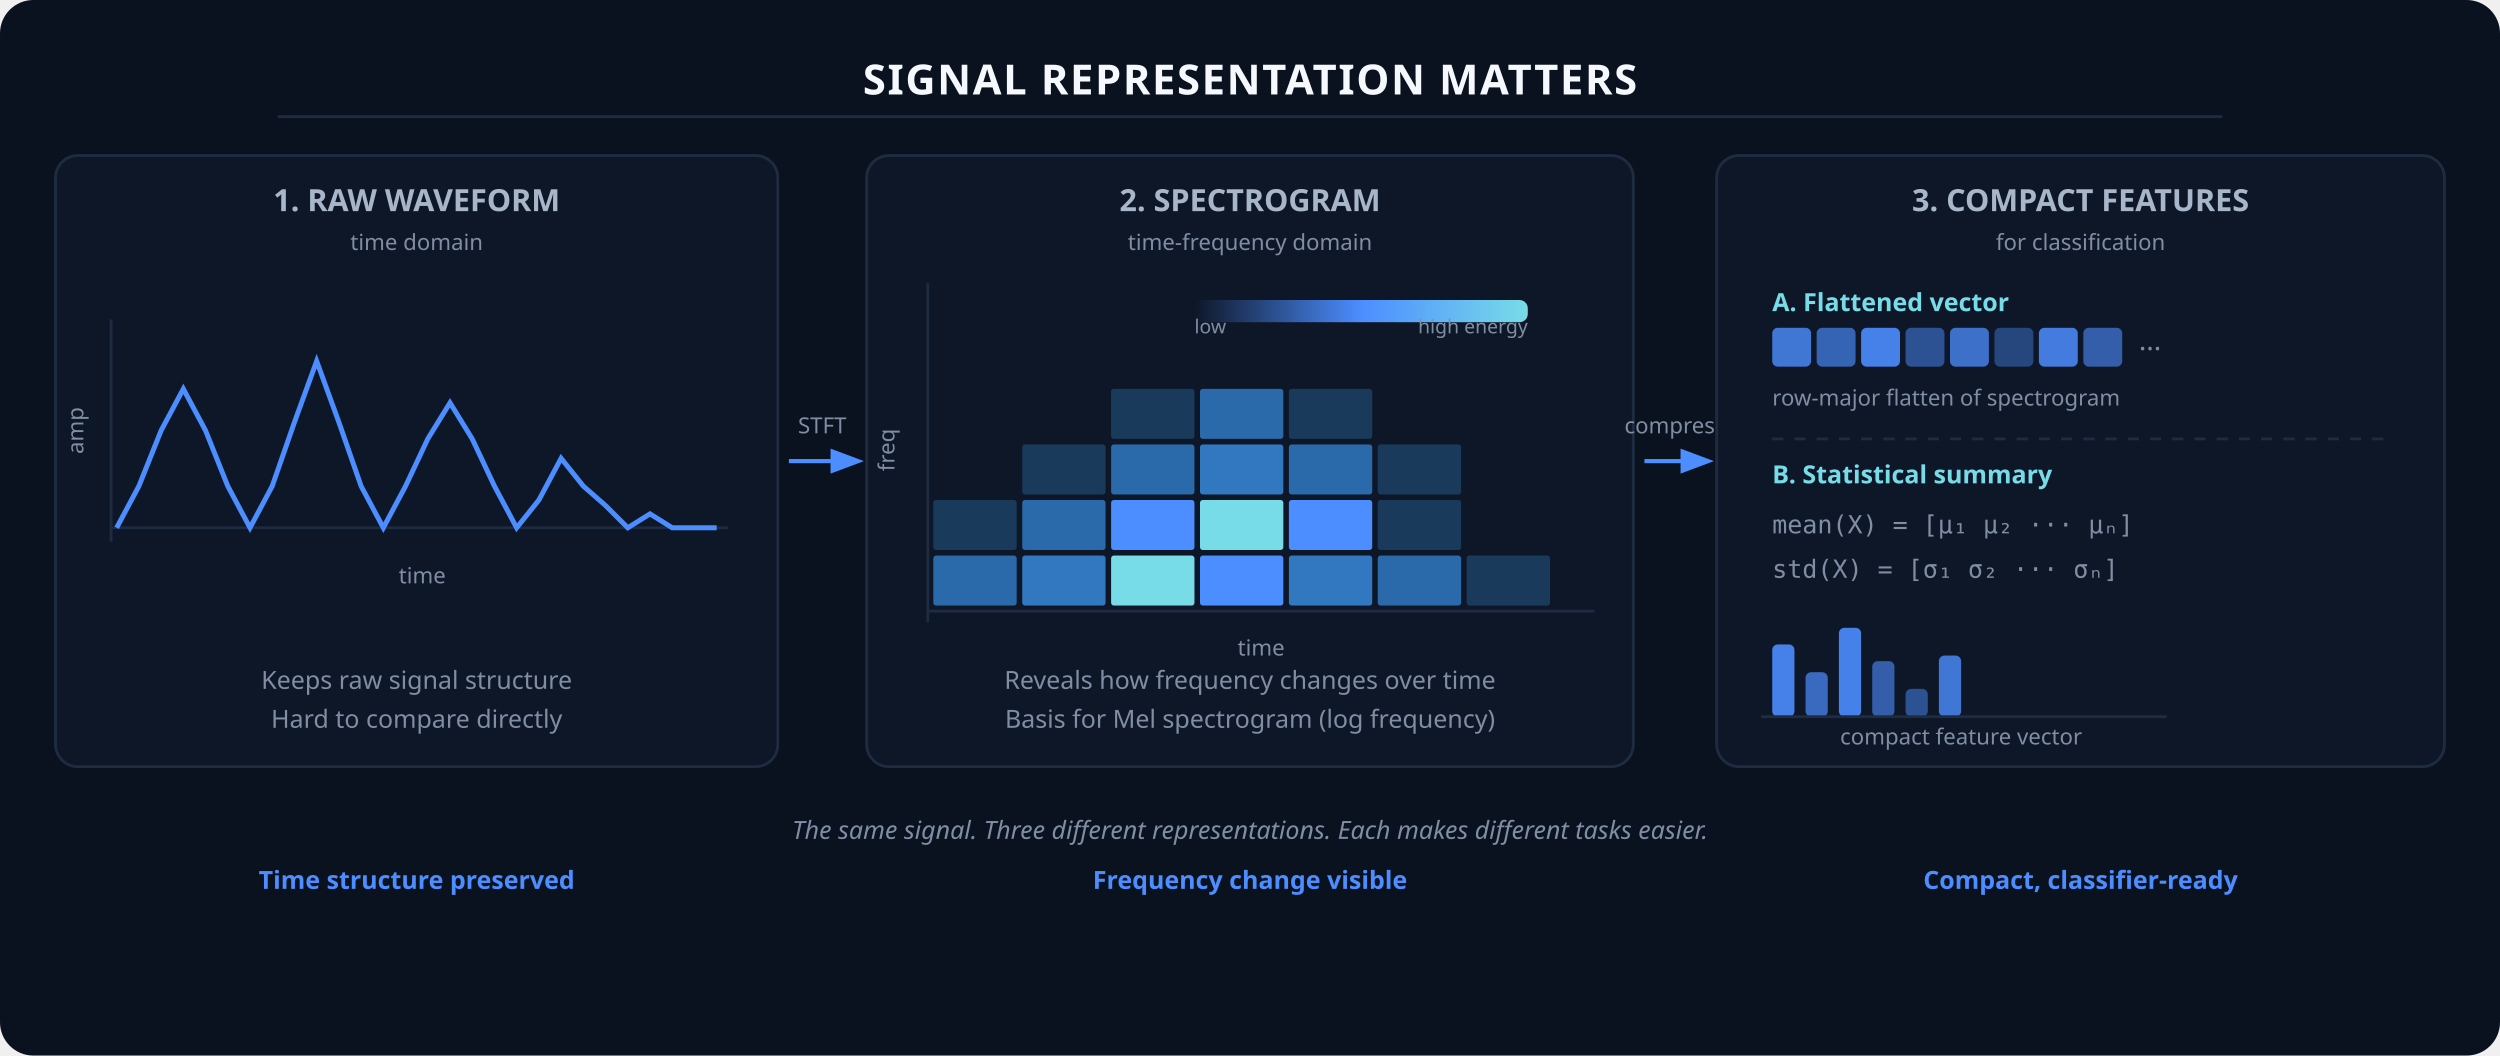
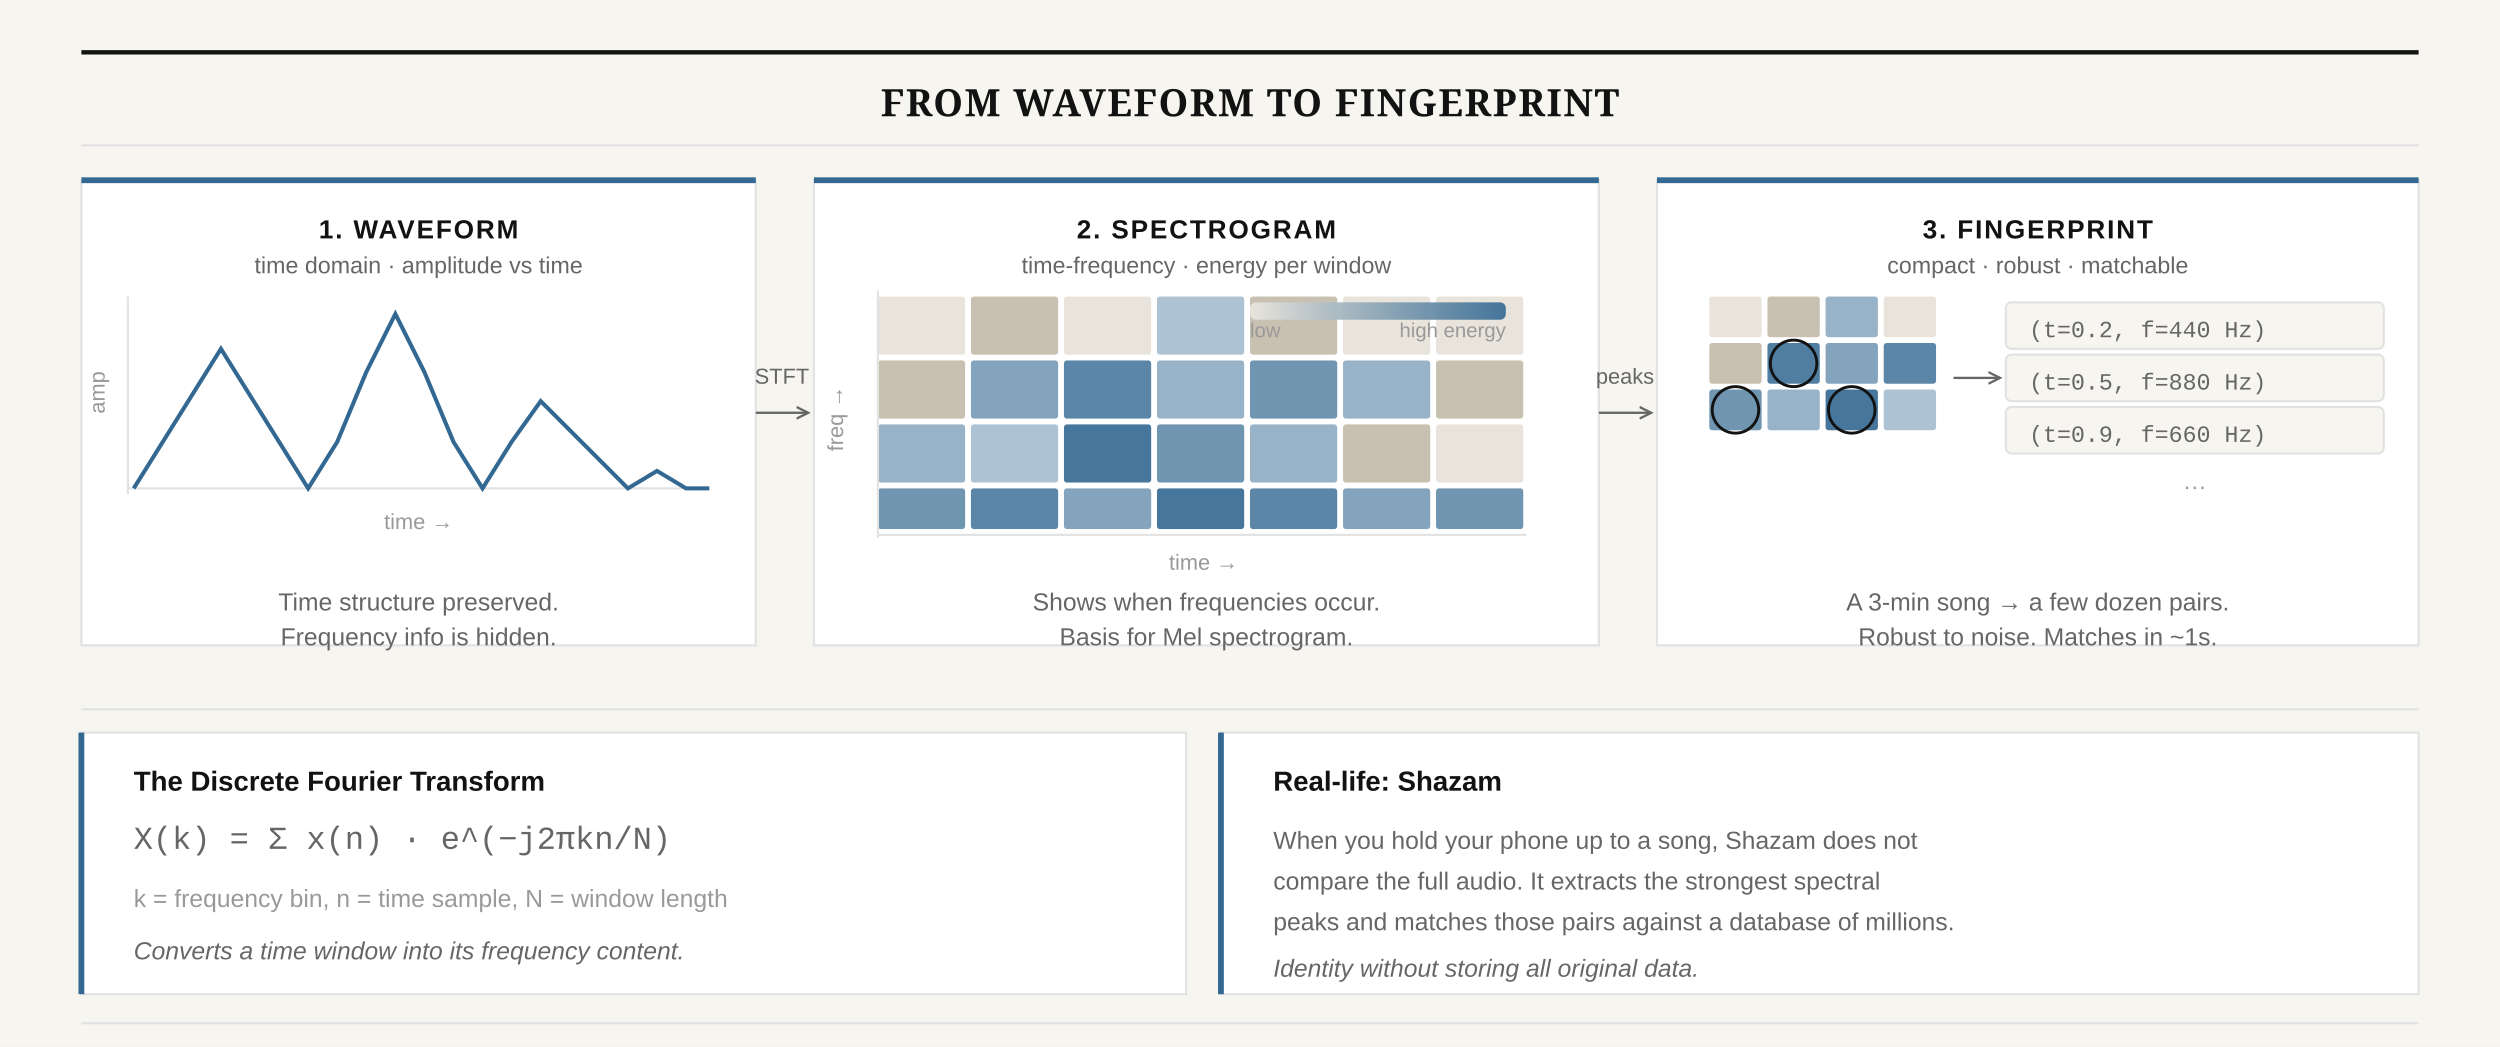
- <svg xmlns="http://www.w3.org/2000/svg" viewBox="0 0 900 380" font-family="'Libre Franklin', 'Georgia', sans-serif">
+ <svg xmlns="http://www.w3.org/2000/svg" viewBox="0 0 860 360" font-family="'Libre Franklin','Franklin Gothic',Arial,sans-serif">
  <defs>
-     <marker id="arr2" markerWidth="8" markerHeight="8" refX="6" refY="3" orient="auto">
-       <path d="M0,0 L0,6 L8,3 z" fill="#4C8DFF" />
+     <marker id="a2" markerWidth="7" markerHeight="7" refX="5" refY="3" orient="auto">
+       <path d="M0,0.5 L5,3 L0,5.5" fill="none" stroke="#666" stroke-width="1" />
    </marker>
-     <linearGradient id="heatLow" x1="0" y1="0" x2="1" y2="0">
-       <stop offset="0%" stop-color="#0E1728" />
-       <stop offset="100%" stop-color="#1a3a5c" />
-     </linearGradient>
-     <linearGradient id="heatMid" x1="0" y1="0" x2="1" y2="0">
-       <stop offset="0%" stop-color="#1a3a5c" />
-       <stop offset="100%" stop-color="#2a5f9e" />
-     </linearGradient>
-     <linearGradient id="heatHigh" x1="0" y1="0" x2="1" y2="0">
-       <stop offset="0%" stop-color="#2a5f9e" />
-       <stop offset="100%" stop-color="#78DCE8" />
+   </defs>
+   <rect width="860" height="360" fill="#F7F5F0" />
+   <line x1="28" y1="18" x2="832" y2="18" stroke="#121212" stroke-width="1.5" />
+   <text x="430" y="40" text-anchor="middle" font-family="'Playfair Display','Georgia',serif" font-size="13" font-weight="700" fill="#121212" letter-spacing="0.04em">FROM WAVEFORM TO FINGERPRINT</text>
+   <line x1="28" y1="50" x2="832" y2="50" stroke="#E2E2E2" stroke-width="0.75" />
+   <rect x="28" y="62" width="232" height="160" fill="#FFF" stroke="#E2E2E2" stroke-width="0.75" />
+   <line x1="28" y1="62" x2="260" y2="62" stroke="#326891" stroke-width="2" />
+   <text x="144" y="82" text-anchor="middle" font-size="9" font-weight="600" fill="#121212" letter-spacing="0.07em">1. WAVEFORM</text>
+   <text x="144" y="94" text-anchor="middle" font-size="8" fill="#666">time domain · amplitude vs time</text>
+   <line x1="44" y1="168" x2="244" y2="168" stroke="#E2E2E2" stroke-width="0.75" />
+   <line x1="44" y1="102" x2="44" y2="170" stroke="#E2E2E2" stroke-width="0.75" />
+   <text x="144" y="182" text-anchor="middle" font-size="7.5" fill="#999">time →</text>
+   <text x="36" y="135" text-anchor="middle" font-size="7.5" fill="#999" transform="rotate(-90,36,135)">amp</text>
+   <polyline points="46,168 56,152 66,136 76,120 86,136 96,152 106,168 116,152 126,128 136,108 146,128 156,152 166,168 176,152 186,138 196,148 206,158 216,168 226,162 236,168 244,168" fill="none" stroke="#326891" stroke-width="1.4" />
+   <text x="144" y="210" text-anchor="middle" font-size="8.5" fill="#666">Time structure preserved.</text>
+   <text x="144" y="222" text-anchor="middle" font-size="8.5" fill="#666">Frequency info is hidden.</text>
+   <line x1="260" y1="142" x2="278" y2="142" stroke="#666" stroke-width="0.8" marker-end="url(#a2)" />
+   <text x="269" y="132" text-anchor="middle" font-size="7.5" fill="#666">STFT</text>
+   <rect x="280" y="62" width="270" height="160" fill="#FFF" stroke="#E2E2E2" stroke-width="0.75" />
+   <line x1="280" y1="62" x2="550" y2="62" stroke="#326891" stroke-width="2" />
+   <text x="415" y="82" text-anchor="middle" font-size="9" font-weight="600" fill="#121212" letter-spacing="0.07em">2. SPECTROGRAM</text>
+   <text x="415" y="94" text-anchor="middle" font-size="8" fill="#666">time-frequency · energy per window</text>
+   <rect x="302" y="102" width="30" height="20" rx="1" fill="#E8E4DC" />
+   <rect x="334" y="102" width="30" height="20" rx="1" fill="#C8C0B0" />
+   <rect x="366" y="102" width="30" height="20" rx="1" fill="#E8E4DC" />
+   <rect x="398" y="102" width="30" height="20" rx="1" fill="#326891" fill-opacity="0.4" />
+   <rect x="430" y="102" width="30" height="20" rx="1" fill="#C8C0B0" />
+   <rect x="462" y="102" width="30" height="20" rx="1" fill="#E8E4DC" />
+   <rect x="494" y="102" width="30" height="20" rx="1" fill="#E8E4DC" />
+   <rect x="302" y="124" width="30" height="20" rx="1" fill="#C8C0B0" />
+   <rect x="334" y="124" width="30" height="20" rx="1" fill="#326891" fill-opacity="0.6" />
+   <rect x="366" y="124" width="30" height="20" rx="1" fill="#326891" fill-opacity="0.8" />
+   <rect x="398" y="124" width="30" height="20" rx="1" fill="#326891" fill-opacity="0.5" />
+   <rect x="430" y="124" width="30" height="20" rx="1" fill="#326891" fill-opacity="0.7" />
+   <rect x="462" y="124" width="30" height="20" rx="1" fill="#326891" fill-opacity="0.5" />
+   <rect x="494" y="124" width="30" height="20" rx="1" fill="#C8C0B0" />
+   <rect x="302" y="146" width="30" height="20" rx="1" fill="#326891" fill-opacity="0.5" />
+   <rect x="334" y="146" width="30" height="20" rx="1" fill="#326891" fill-opacity="0.4" />
+   <rect x="366" y="146" width="30" height="20" rx="1" fill="#326891" fill-opacity="0.9" />
+   <rect x="398" y="146" width="30" height="20" rx="1" fill="#326891" fill-opacity="0.7" />
+   <rect x="430" y="146" width="30" height="20" rx="1" fill="#326891" fill-opacity="0.5" />
+   <rect x="462" y="146" width="30" height="20" rx="1" fill="#C8C0B0" />
+   <rect x="494" y="146" width="30" height="20" rx="1" fill="#E8E4DC" />
+   <rect x="302" y="168" width="30" height="14" rx="1" fill="#326891" fill-opacity="0.7" />
+   <rect x="334" y="168" width="30" height="14" rx="1" fill="#326891" fill-opacity="0.8" />
+   <rect x="366" y="168" width="30" height="14" rx="1" fill="#326891" fill-opacity="0.6" />
+   <rect x="398" y="168" width="30" height="14" rx="1" fill="#326891" fill-opacity="0.9" />
+   <rect x="430" y="168" width="30" height="14" rx="1" fill="#326891" fill-opacity="0.8" />
+   <rect x="462" y="168" width="30" height="14" rx="1" fill="#326891" fill-opacity="0.6" />
+   <rect x="494" y="168" width="30" height="14" rx="1" fill="#326891" fill-opacity="0.7" />
+   <line x1="302" y1="184" x2="525" y2="184" stroke="#E2E2E2" stroke-width="0.75" />
+   <line x1="302" y1="100" x2="302" y2="185" stroke="#E2E2E2" stroke-width="0.75" />
+   <text x="414" y="196" text-anchor="middle" font-size="7.5" fill="#999">time →</text>
+   <text x="290" y="144" text-anchor="middle" font-size="7.5" fill="#999" transform="rotate(-90,290,144)">freq →</text>
+   <defs>
+     <linearGradient id="cb" x1="0" y1="0" x2="1" y2="0">
+       <stop offset="0%" stop-color="#E8E4DC" />
+       <stop offset="100%" stop-color="#326891" stop-opacity="0.9" />
    </linearGradient>
  </defs>
-   <rect width="900" height="380" fill="#0A1220" rx="12" />
-   <text x="450" y="34" text-anchor="middle" fill="#F5F8FC" font-size="15" font-weight="600" letter-spacing="0.04em">SIGNAL REPRESENTATION MATTERS</text>
-   <line x1="100" y1="42" x2="800" y2="42" stroke="#1E2C42" stroke-width="1" />
-   <rect x="20" y="56" width="260" height="220" rx="8" fill="#0E1728" stroke="#1E2C42" stroke-width="1" />
-   <text x="150" y="76" text-anchor="middle" fill="#A8B6C9" font-size="11" font-weight="600">1. RAW WAVEFORM</text>
-   <text x="150" y="90" text-anchor="middle" fill="#7F8EA3" font-size="8">time domain</text>
-   <line x1="40" y1="190" x2="262" y2="190" stroke="#1E2C42" stroke-width="1" />
-   <line x1="40" y1="115" x2="40" y2="195" stroke="#1E2C42" stroke-width="1" />
-   <text x="152" y="210" text-anchor="middle" fill="#7F8EA3" font-size="8">time</text>
-   <text x="30" y="155" text-anchor="middle" fill="#7F8EA3" font-size="8" transform="rotate(-90,30,155)">amp</text>
-   <polyline points="42,190 50,175 58,155 66,140 74,155 82,175 90,190 98,175 106,152 114,130 122,152 130,175 138,190 146,175 154,158 162,145 170,158 178,175 186,190 194,180 202,165 210,175 218,182 226,190 234,185 242,190 250,190 258,190" fill="none" stroke="#4C8DFF" stroke-width="1.8" />
-   <text x="150" y="248" text-anchor="middle" fill="#7F8EA3" font-size="9">Keeps raw signal structure</text>
-   <text x="150" y="262" text-anchor="middle" fill="#7F8EA3" font-size="9">Hard to compare directly</text>
-   <line x1="284" y1="166" x2="308" y2="166" stroke="#4C8DFF" stroke-width="1.5" marker-end="url(#arr2)" />
-   <text x="296" y="156" text-anchor="middle" fill="#7F8EA3" font-size="8">STFT</text>
-   <rect x="312" y="56" width="276" height="220" rx="8" fill="#0E1728" stroke="#1E2C42" stroke-width="1" />
-   <text x="450" y="76" text-anchor="middle" fill="#A8B6C9" font-size="11" font-weight="600">2. SPECTROGRAM</text>
-   <text x="450" y="90" text-anchor="middle" fill="#7F8EA3" font-size="8">time-frequency domain</text>
-   <line x1="334" y1="220" x2="574" y2="220" stroke="#1E2C42" stroke-width="1" />
-   <line x1="334" y1="102" x2="334" y2="224" stroke="#1E2C42" stroke-width="1" />
-   <text x="454" y="236" text-anchor="middle" fill="#7F8EA3" font-size="8">time</text>
-   <text x="322" y="162" text-anchor="middle" fill="#7F8EA3" font-size="8" transform="rotate(-90,322,162)">freq</text>
-   <rect x="336" y="200" width="30" height="18" fill="#2a6aaa" rx="1" />
-   <rect x="368" y="200" width="30" height="18" fill="#3278c0" rx="1" />
-   <rect x="400" y="200" width="30" height="18" fill="#78DCE8" rx="1" />
-   <rect x="432" y="200" width="30" height="18" fill="#4C8DFF" rx="1" />
-   <rect x="464" y="200" width="30" height="18" fill="#3278c0" rx="1" />
-   <rect x="496" y="200" width="30" height="18" fill="#2a6aaa" rx="1" />
-   <rect x="528" y="200" width="30" height="18" fill="#1a3a5c" rx="1" />
-   <rect x="336" y="180" width="30" height="18" fill="#1a3a5c" rx="1" />
-   <rect x="368" y="180" width="30" height="18" fill="#2a6aaa" rx="1" />
-   <rect x="400" y="180" width="30" height="18" fill="#4C8DFF" rx="1" />
-   <rect x="432" y="180" width="30" height="18" fill="#78DCE8" rx="1" />
-   <rect x="464" y="180" width="30" height="18" fill="#4C8DFF" rx="1" />
-   <rect x="496" y="180" width="30" height="18" fill="#1a3a5c" rx="1" />
-   <rect x="528" y="180" width="30" height="18" fill="#0E1728" rx="1" />
-   <rect x="336" y="160" width="30" height="18" fill="#0E1728" rx="1" />
-   <rect x="368" y="160" width="30" height="18" fill="#1a3a5c" rx="1" />
-   <rect x="400" y="160" width="30" height="18" fill="#2a6aaa" rx="1" />
-   <rect x="432" y="160" width="30" height="18" fill="#3278c0" rx="1" />
-   <rect x="464" y="160" width="30" height="18" fill="#2a6aaa" rx="1" />
-   <rect x="496" y="160" width="30" height="18" fill="#1a3a5c" rx="1" />
-   <rect x="528" y="160" width="30" height="18" fill="#0E1728" rx="1" />
-   <rect x="336" y="140" width="30" height="18" fill="#0E1728" rx="1" />
-   <rect x="368" y="140" width="30" height="18" fill="#0E1728" rx="1" />
-   <rect x="400" y="140" width="30" height="18" fill="#1a3a5c" rx="1" />
-   <rect x="432" y="140" width="30" height="18" fill="#2a6aaa" rx="1" />
-   <rect x="464" y="140" width="30" height="18" fill="#1a3a5c" rx="1" />
-   <rect x="496" y="140" width="30" height="18" fill="#0E1728" rx="1" />
-   <rect x="528" y="140" width="30" height="18" fill="#0E1728" rx="1" />
-   <rect x="336" y="104" width="222" height="34" fill="#0E1728" rx="1" />
-   <defs>
-     <linearGradient id="colorbar" x1="0" y1="0" x2="1" y2="0">
-       <stop offset="0%" stop-color="#0E1728" />
-       <stop offset="50%" stop-color="#4C8DFF" />
-       <stop offset="100%" stop-color="#78DCE8" />
-     </linearGradient>
-   </defs>
-   <rect x="430" y="108" width="120" height="8" fill="url(#colorbar)" rx="3" />
-   <text x="430" y="120" fill="#7F8EA3" font-size="7">low</text>
-   <text x="550" y="120" text-anchor="end" fill="#7F8EA3" font-size="7">high energy</text>
-   <text x="450" y="248" text-anchor="middle" fill="#7F8EA3" font-size="9">Reveals how frequency changes over time</text>
-   <text x="450" y="262" text-anchor="middle" fill="#7F8EA3" font-size="9">Basis for Mel spectrogram (log frequency)</text>
-   <line x1="592" y1="166" x2="614" y2="166" stroke="#4C8DFF" stroke-width="1.5" marker-end="url(#arr2)" />
-   <text x="603" y="156" text-anchor="middle" fill="#7F8EA3" font-size="8">compress</text>
-   <rect x="618" y="56" width="262" height="220" rx="8" fill="#0E1728" stroke="#1E2C42" stroke-width="1" />
-   <text x="749" y="76" text-anchor="middle" fill="#A8B6C9" font-size="11" font-weight="600">3. COMPACT FEATURES</text>
-   <text x="749" y="90" text-anchor="middle" fill="#7F8EA3" font-size="8">for classification</text>
-   <text x="638" y="112" fill="#78DCE8" font-size="9" font-weight="600">A. Flattened vector</text>
-   <rect x="638" y="118" width="14" height="14" rx="2" fill="#4C8DFF" opacity="0.8" />
-   <rect x="654" y="118" width="14" height="14" rx="2" fill="#4C8DFF" opacity="0.65" />
-   <rect x="670" y="118" width="14" height="14" rx="2" fill="#4C8DFF" opacity="0.9" />
-   <rect x="686" y="118" width="14" height="14" rx="2" fill="#4C8DFF" opacity="0.5" />
-   <rect x="702" y="118" width="14" height="14" rx="2" fill="#4C8DFF" opacity="0.75" />
-   <rect x="718" y="118" width="14" height="14" rx="2" fill="#4C8DFF" opacity="0.4" />
-   <rect x="734" y="118" width="14" height="14" rx="2" fill="#4C8DFF" opacity="0.85" />
-   <rect x="750" y="118" width="14" height="14" rx="2" fill="#4C8DFF" opacity="0.6" />
-   <text x="770" y="129" fill="#7F8EA3" font-size="10">···</text>
-   <text x="638" y="146" fill="#7F8EA3" font-size="8">row-major flatten of spectrogram</text>
-   <line x1="638" y1="158" x2="860" y2="158" stroke="#1E2C42" stroke-width="1" stroke-dasharray="4,4" />
-   <text x="638" y="174" fill="#78DCE8" font-size="9" font-weight="600">B. Statistical summary</text>
-   <text x="638" y="192" fill="#7F8EA3" font-size="9" font-family="'DM Mono', monospace">mean(X)  = [μ₁  μ₂  ···  μₙ]</text>
-   <text x="638" y="208" fill="#7F8EA3" font-size="9" font-family="'DM Mono', monospace">std(X)   = [σ₁  σ₂  ···  σₙ]</text>
-   <rect x="638" y="232" width="8" height="26" rx="2" fill="#4C8DFF" opacity="0.9" />
-   <rect x="650" y="242" width="8" height="16" rx="2" fill="#4C8DFF" opacity="0.7" />
-   <rect x="662" y="226" width="8" height="32" rx="2" fill="#4C8DFF" opacity="0.9" />
-   <rect x="674" y="238" width="8" height="20" rx="2" fill="#4C8DFF" opacity="0.6" />
-   <rect x="686" y="248" width="8" height="10" rx="2" fill="#4C8DFF" opacity="0.5" />
-   <rect x="698" y="236" width="8" height="22" rx="2" fill="#4C8DFF" opacity="0.8" />
-   <line x1="634" y1="258" x2="780" y2="258" stroke="#1E2C42" stroke-width="1" />
-   <text x="706" y="268" text-anchor="middle" fill="#7F8EA3" font-size="8">compact feature vector</text>
-   <text x="749" y="248" text-anchor="middle" fill="#7F8EA3" font-size="9" />
-   <text x="450" y="302" text-anchor="middle" fill="#7F8EA3" font-size="9" font-style="italic">The same signal. Three different representations. Each makes different tasks easier.</text>
-   <text x="150" y="320" text-anchor="middle" fill="#4C8DFF" font-size="9" font-weight="600">Time structure preserved</text>
-   <text x="450" y="320" text-anchor="middle" fill="#4C8DFF" font-size="9" font-weight="600">Frequency change visible</text>
-   <text x="749" y="320" text-anchor="middle" fill="#4C8DFF" font-size="9" font-weight="600">Compact, classifier-ready</text>
+   <rect x="430" y="104" width="88" height="6" fill="url(#cb)" rx="2" />
+   <text x="430" y="116" font-size="7" fill="#999">low</text>
+   <text x="518" y="116" text-anchor="end" font-size="7" fill="#999">high energy</text>
+   <text x="415" y="210" text-anchor="middle" font-size="8.5" fill="#666">Shows when frequencies occur.</text>
+   <text x="415" y="222" text-anchor="middle" font-size="8.5" fill="#666">Basis for Mel spectrogram.</text>
+   <line x1="550" y1="142" x2="568" y2="142" stroke="#666" stroke-width="0.8" marker-end="url(#a2)" />
+   <text x="559" y="132" text-anchor="middle" font-size="7.5" fill="#666">peaks</text>
+   <rect x="570" y="62" width="262" height="160" fill="#FFF" stroke="#E2E2E2" stroke-width="0.75" />
+   <line x1="570" y1="62" x2="832" y2="62" stroke="#326891" stroke-width="2" />
+   <text x="701" y="82" text-anchor="middle" font-size="9" font-weight="600" fill="#121212" letter-spacing="0.07em">3. FINGERPRINT</text>
+   <text x="701" y="94" text-anchor="middle" font-size="8" fill="#666">compact · robust · matchable</text>
+   <rect x="588" y="102" width="18" height="14" rx="1" fill="#E8E4DC" />
+   <rect x="608" y="102" width="18" height="14" rx="1" fill="#C8C0B0" />
+   <rect x="628" y="102" width="18" height="14" rx="1" fill="#326891" fill-opacity="0.5" />
+   <rect x="648" y="102" width="18" height="14" rx="1" fill="#E8E4DC" />
+   <rect x="588" y="118" width="18" height="14" rx="1" fill="#C8C0B0" />
+   <rect x="608" y="118" width="18" height="14" rx="1" fill="#326891" fill-opacity="0.85" />
+   <rect x="628" y="118" width="18" height="14" rx="1" fill="#326891" fill-opacity="0.6" />
+   <rect x="648" y="118" width="18" height="14" rx="1" fill="#326891" fill-opacity="0.8" />
+   <rect x="588" y="134" width="18" height="14" rx="1" fill="#326891" fill-opacity="0.7" />
+   <rect x="608" y="134" width="18" height="14" rx="1" fill="#326891" fill-opacity="0.5" />
+   <rect x="628" y="134" width="18" height="14" rx="1" fill="#326891" fill-opacity="0.9" />
+   <rect x="648" y="134" width="18" height="14" rx="1" fill="#326891" fill-opacity="0.4" />
+   <circle cx="617" cy="125" r="8" fill="none" stroke="#121212" stroke-width="1" />
+   <circle cx="637" cy="141" r="8" fill="none" stroke="#121212" stroke-width="1" />
+   <circle cx="597" cy="141" r="8" fill="none" stroke="#121212" stroke-width="1" />
+   <line x1="672" y1="130" x2="688" y2="130" stroke="#666" stroke-width="0.8" marker-end="url(#a2)" />
+   <rect x="690" y="104" width="130" height="16" rx="2" fill="#F7F5F0" stroke="#E2E2E2" stroke-width="0.75" />
+   <text x="698" y="116" font-size="8" fill="#666" font-family="'Courier New',monospace">(t=0.2, f=440 Hz)</text>
+   <rect x="690" y="122" width="130" height="16" rx="2" fill="#F7F5F0" stroke="#E2E2E2" stroke-width="0.75" />
+   <text x="698" y="134" font-size="8" fill="#666" font-family="'Courier New',monospace">(t=0.5, f=880 Hz)</text>
+   <rect x="690" y="140" width="130" height="16" rx="2" fill="#F7F5F0" stroke="#E2E2E2" stroke-width="0.75" />
+   <text x="698" y="152" font-size="8" fill="#666" font-family="'Courier New',monospace">(t=0.9, f=660 Hz)</text>
+   <text x="755" y="170" text-anchor="middle" font-size="8" fill="#999">···</text>
+   <text x="701" y="210" text-anchor="middle" font-size="8.5" fill="#666">A 3-min song → a few dozen pairs.</text>
+   <text x="701" y="222" text-anchor="middle" font-size="8.5" fill="#666">Robust to noise. Matches in ~1s.</text>
+   <line x1="28" y1="244" x2="832" y2="244" stroke="#E2E2E2" stroke-width="0.75" />
+   <rect x="28" y="252" width="380" height="90" fill="#FFF" stroke="#E2E2E2" stroke-width="0.75" />
+   <line x1="28" y1="252" x2="28" y2="342" stroke="#326891" stroke-width="2" />
+   <text x="46" y="272" font-size="9.5" font-weight="600" fill="#121212">The Discrete Fourier Transform</text>
+   <text x="46" y="292" font-size="11" fill="#666" font-family="'Courier New',monospace">X(k) = Σ x(n) · e^(−j2πkn/N)</text>
+   <text x="46" y="312" font-size="8.5" fill="#999">k = frequency bin,  n = time sample,  N = window length</text>
+   <text x="46" y="330" font-size="8.5" fill="#666" font-style="italic">Converts a time window into its frequency content.</text>
+   <rect x="420" y="252" width="412" height="90" fill="#FFF" stroke="#E2E2E2" stroke-width="0.75" />
+   <line x1="420" y1="252" x2="420" y2="342" stroke="#326891" stroke-width="2" />
+   <text x="438" y="272" font-size="9.5" font-weight="600" fill="#121212">Real-life: Shazam</text>
+   <text x="438" y="292" font-size="8.5" fill="#666">When you hold your phone up to a song, Shazam does not</text>
+   <text x="438" y="306" font-size="8.5" fill="#666">compare the full audio. It extracts the strongest spectral</text>
+   <text x="438" y="320" font-size="8.5" fill="#666">peaks and matches those pairs against a database of millions.</text>
+   <text x="438" y="336" font-size="8.5" fill="#666" font-style="italic">Identity without storing all original data.</text>
+   <line x1="28" y1="352" x2="832" y2="352" stroke="#E2E2E2" stroke-width="0.75" />
</svg>
